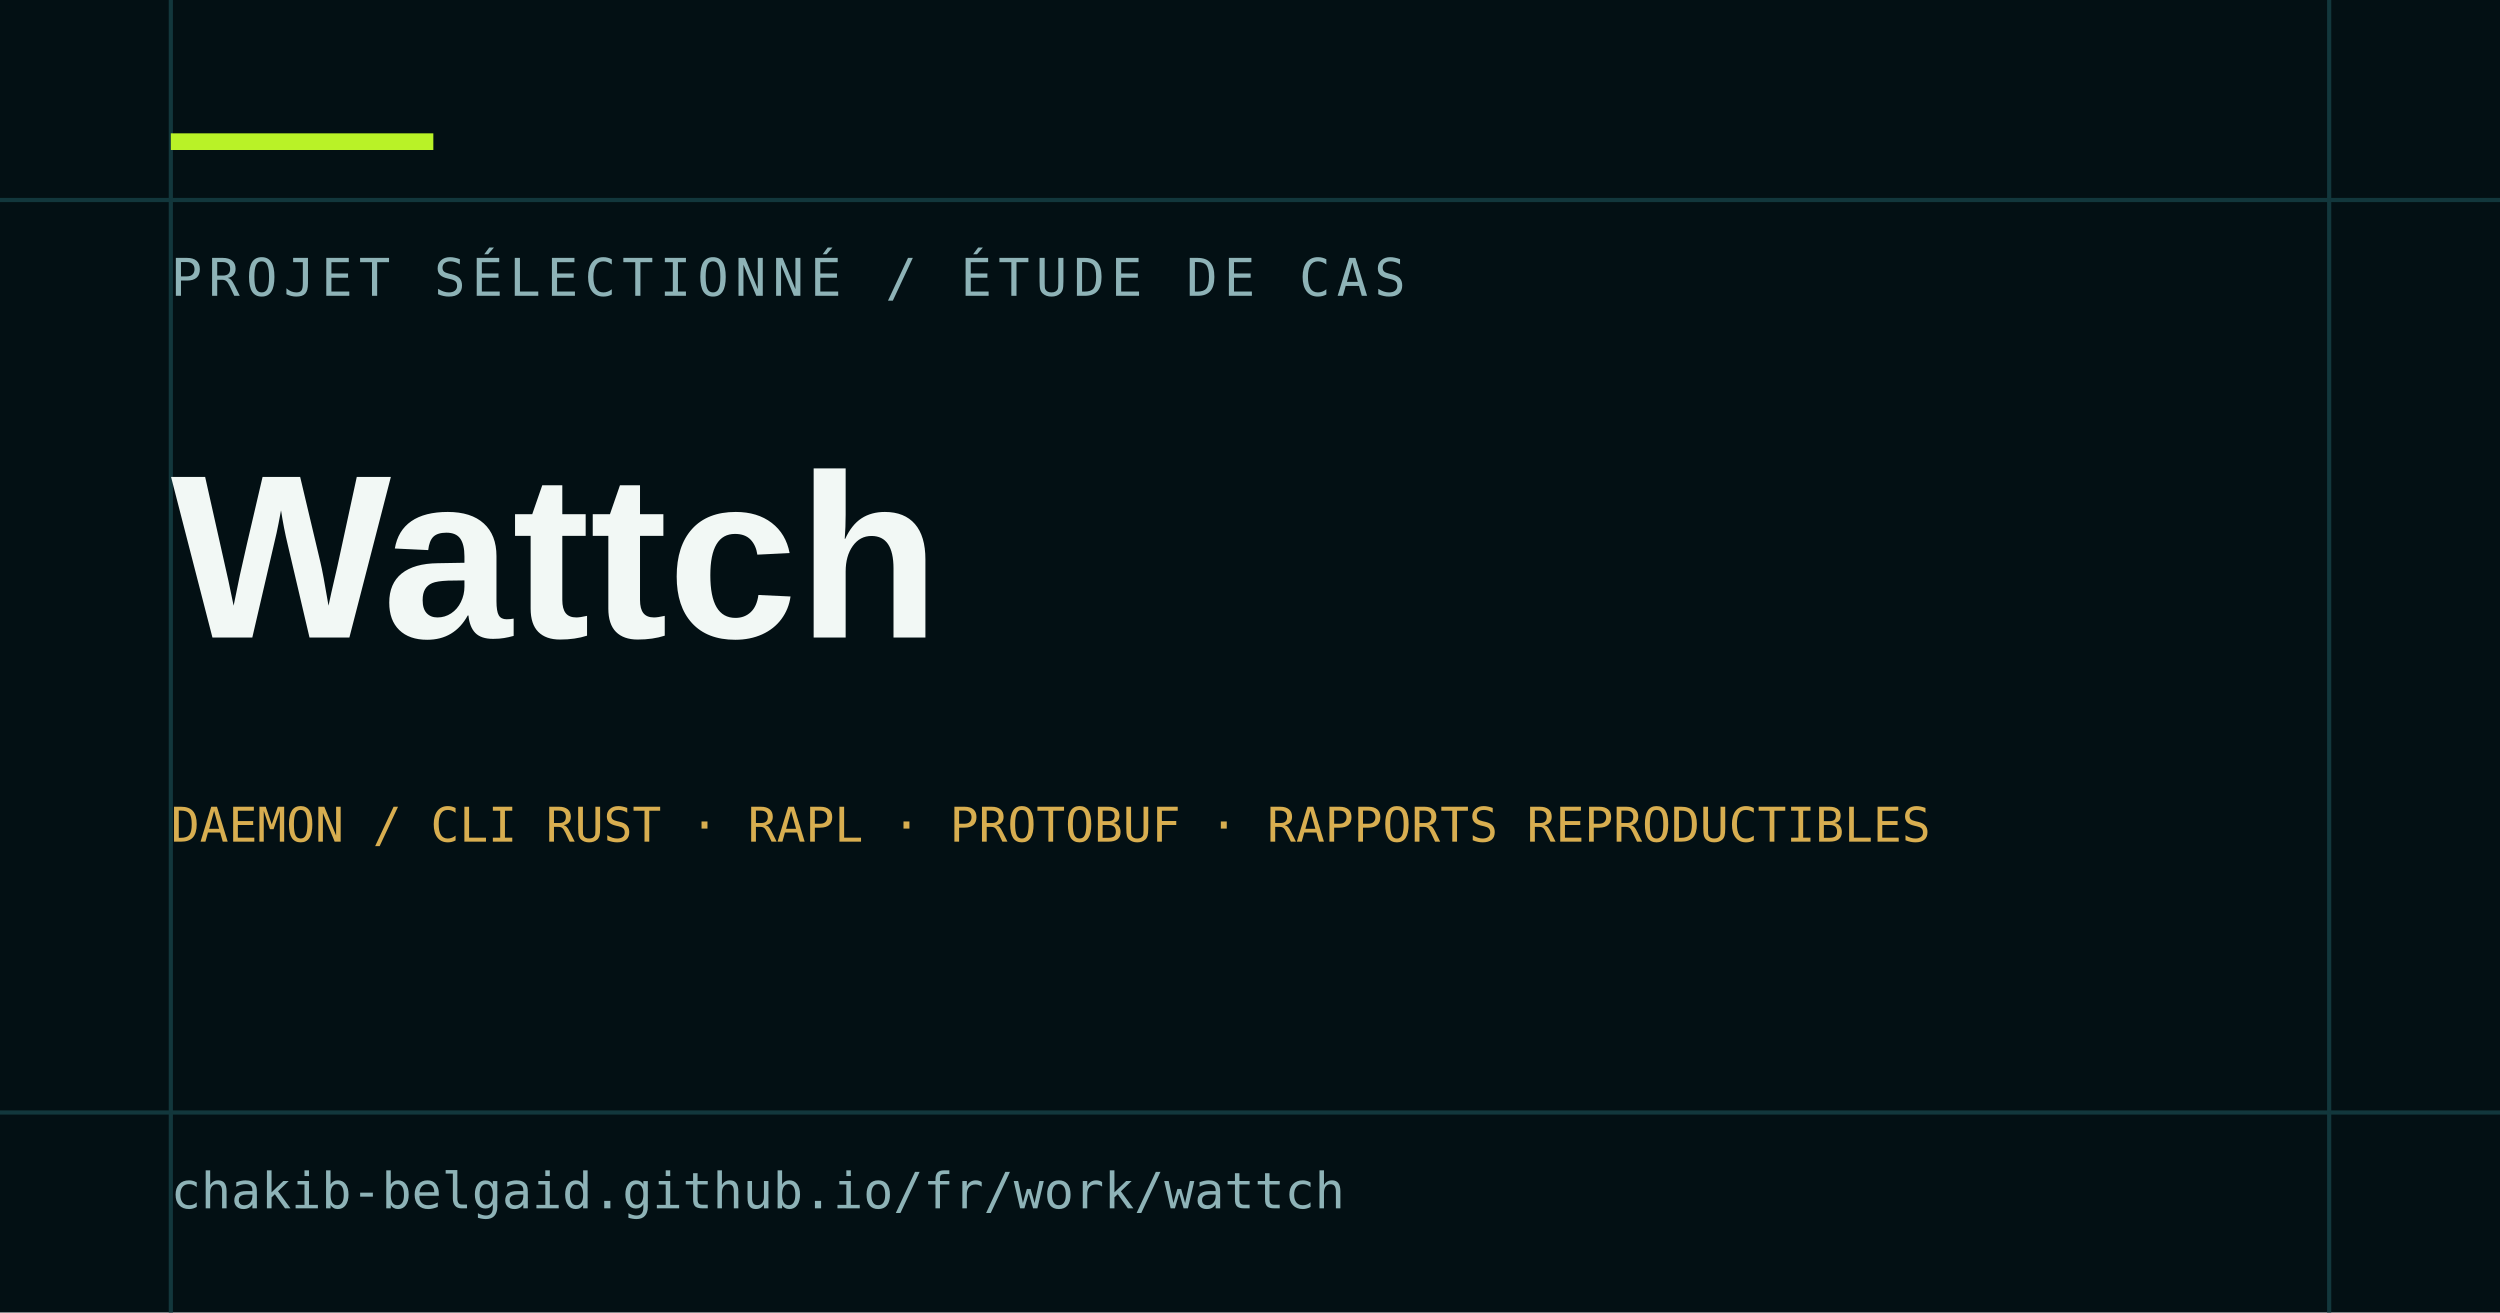
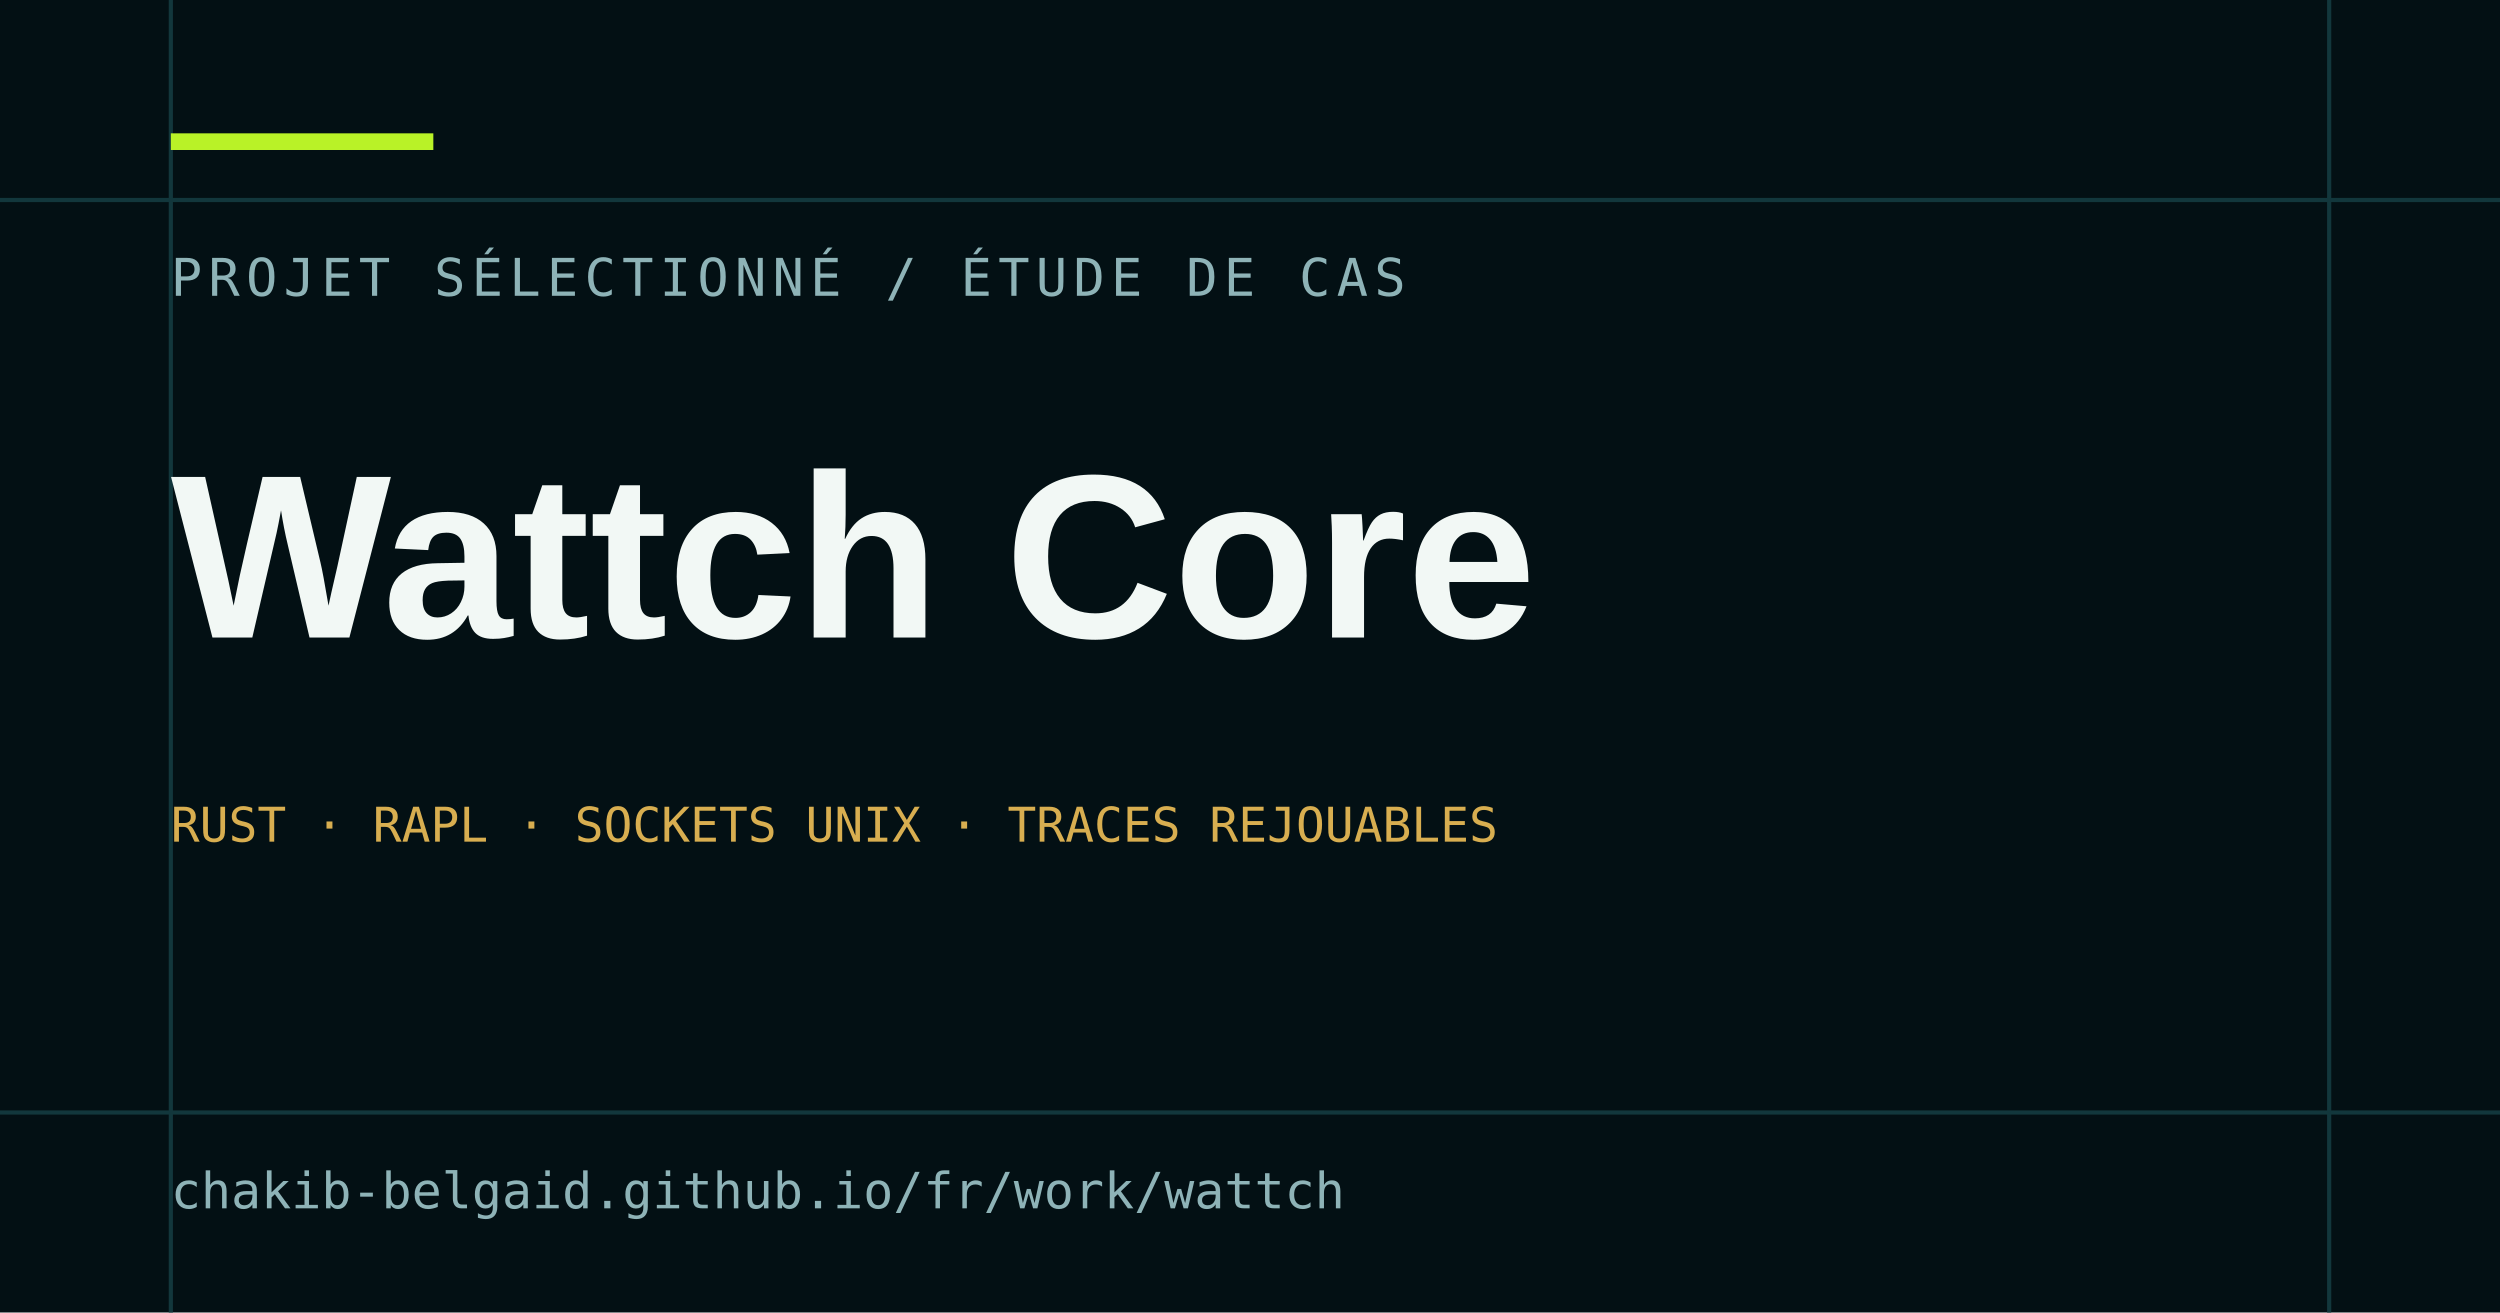
<svg xmlns="http://www.w3.org/2000/svg" width="1200" height="630" viewBox="0 0 1200 630" role="img" aria-labelledby="title desc">
  <rect width="1200" height="630" fill="#031014" />
  <path d="M0 96H1200M0 534H1200M82 0V630M1118 0V630" stroke="#12373c" stroke-width="2" />
  <rect x="82" y="64" width="126" height="8" fill="#b9f227" />
  <text x="82" y="142" fill="#8eb3b7" font-family="'IBM Plex Mono',monospace" font-size="25" letter-spacing="3">PROJET SÉLECTIONNÉ / ÉTUDE DE CAS</text>
-   <text x="82" y="306" fill="#f2f8f5" font-family="Arial,sans-serif" font-size="112" font-weight="700">Wattch</text>
-   <text x="82" y="404" fill="#d8ae50" font-family="'IBM Plex Mono',monospace" font-size="23">DAEMON / CLI RUST · RAPL · PROTOBUF · RAPPORTS REPRODUCTIBLES</text>
+   <text x="82" y="306" fill="#f2f8f5" font-family="Arial,sans-serif" font-size="112" font-weight="700">Wattch Core</text>
+   <text x="82" y="404" fill="#d8ae50" font-family="'IBM Plex Mono',monospace" font-size="23">RUST · RAPL · SOCKETS UNIX · TRACES REJOUABLES</text>
  <text x="82" y="580" fill="#8eb3b7" font-family="'IBM Plex Mono',monospace" font-size="24">chakib-belgaid.github.io/fr/work/wattch</text>
</svg>
